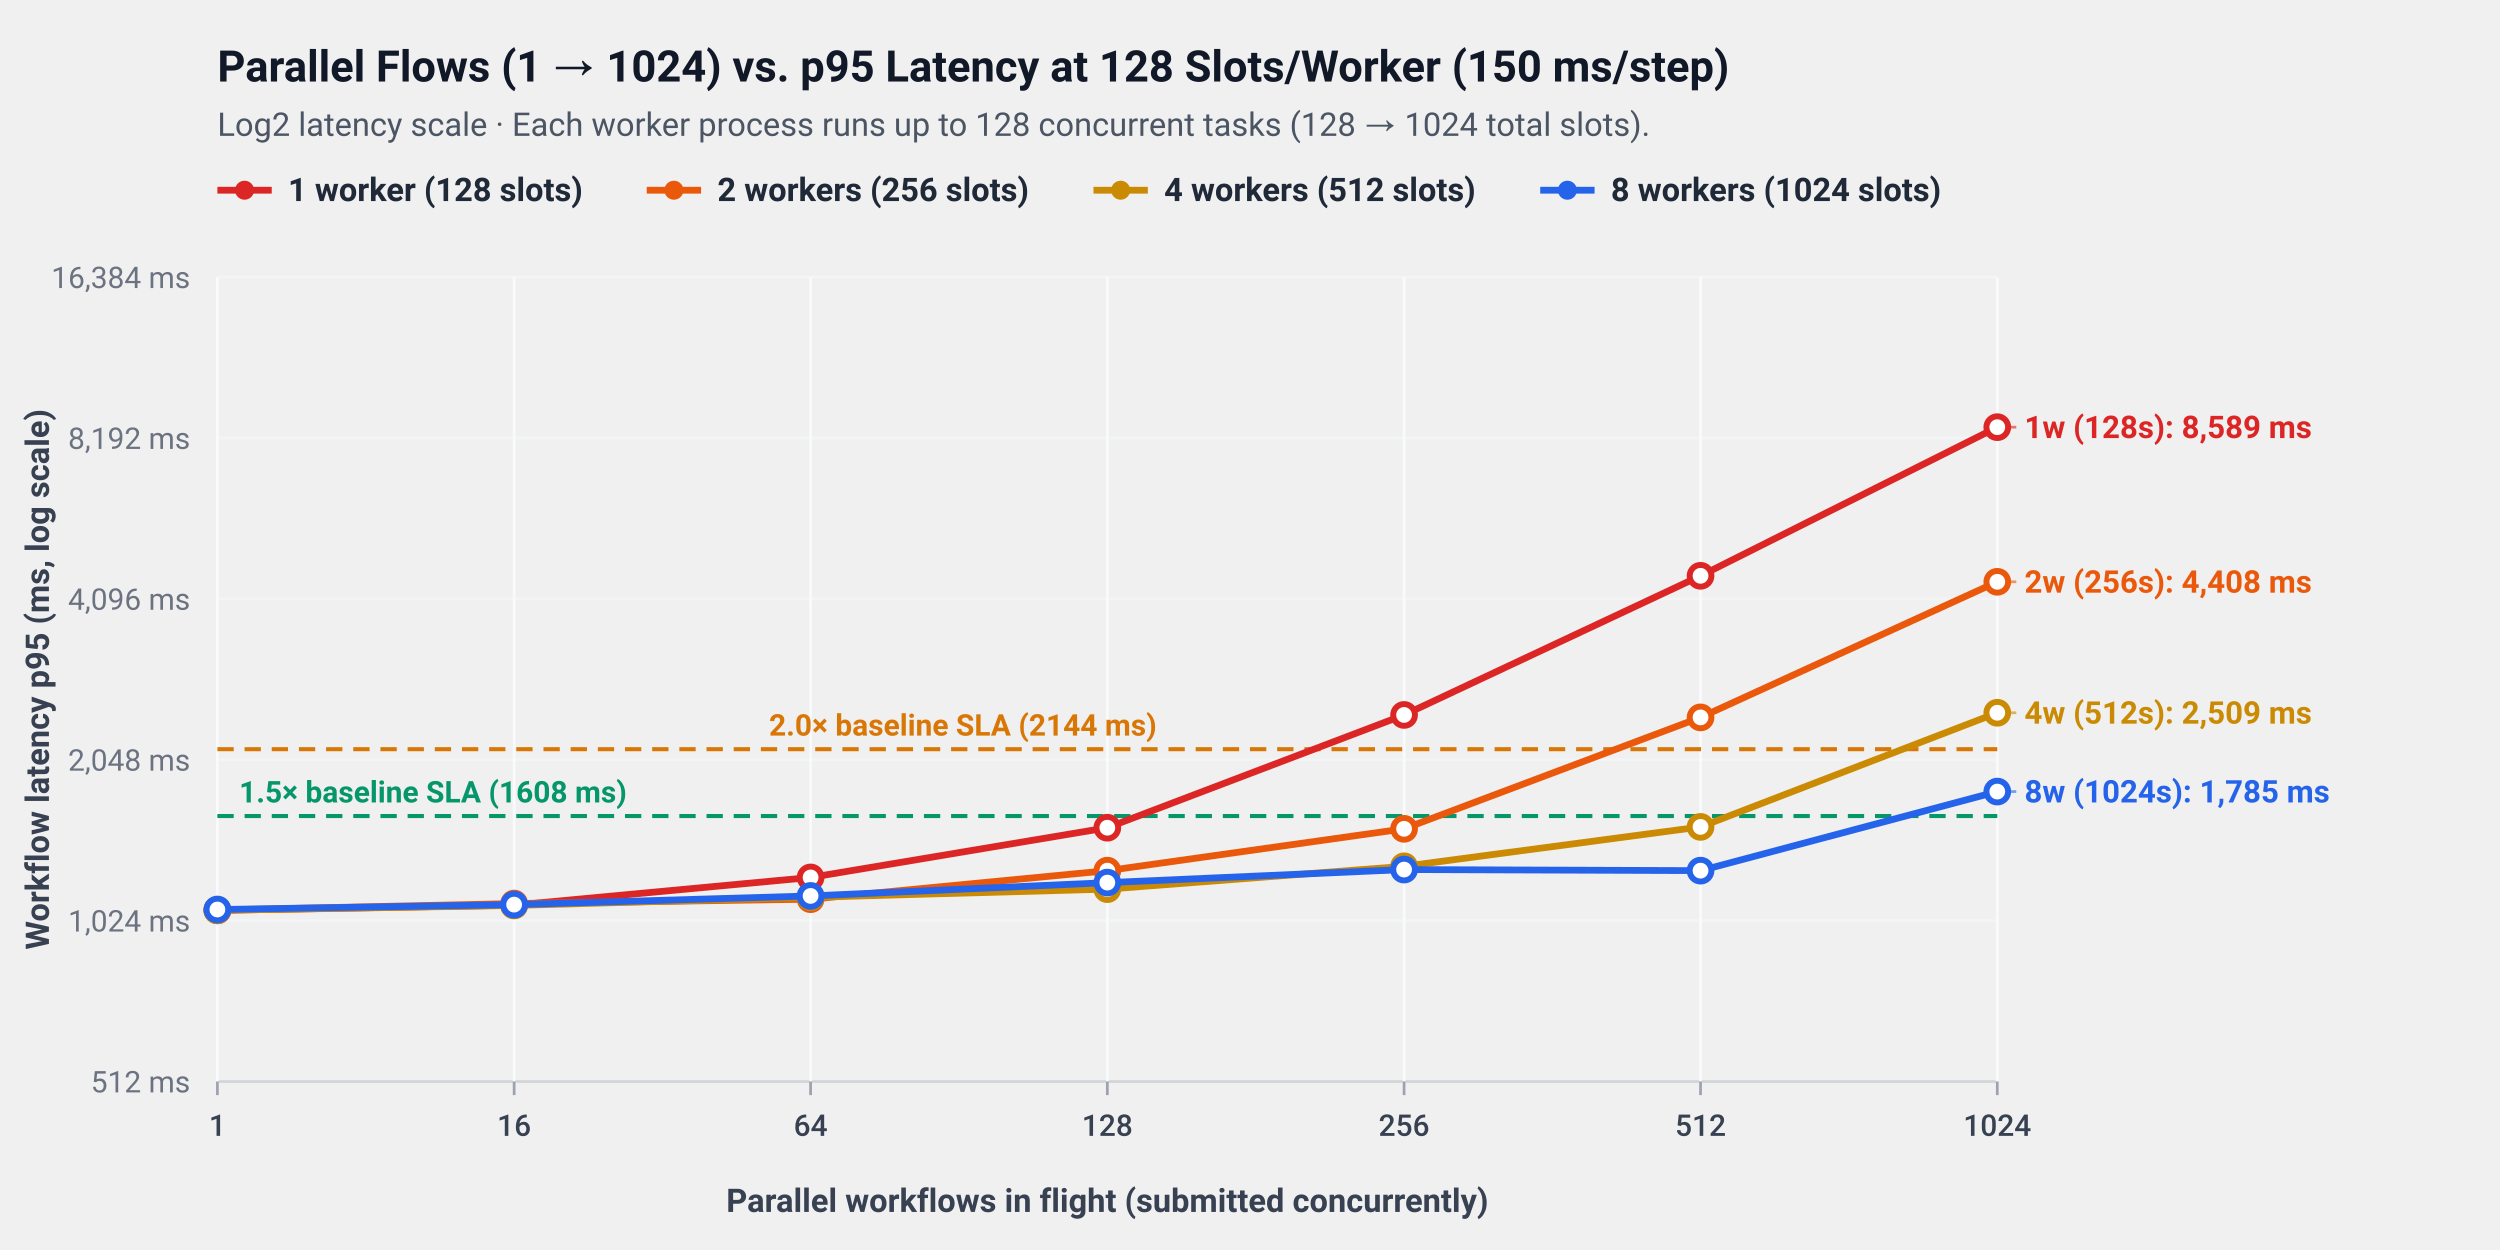
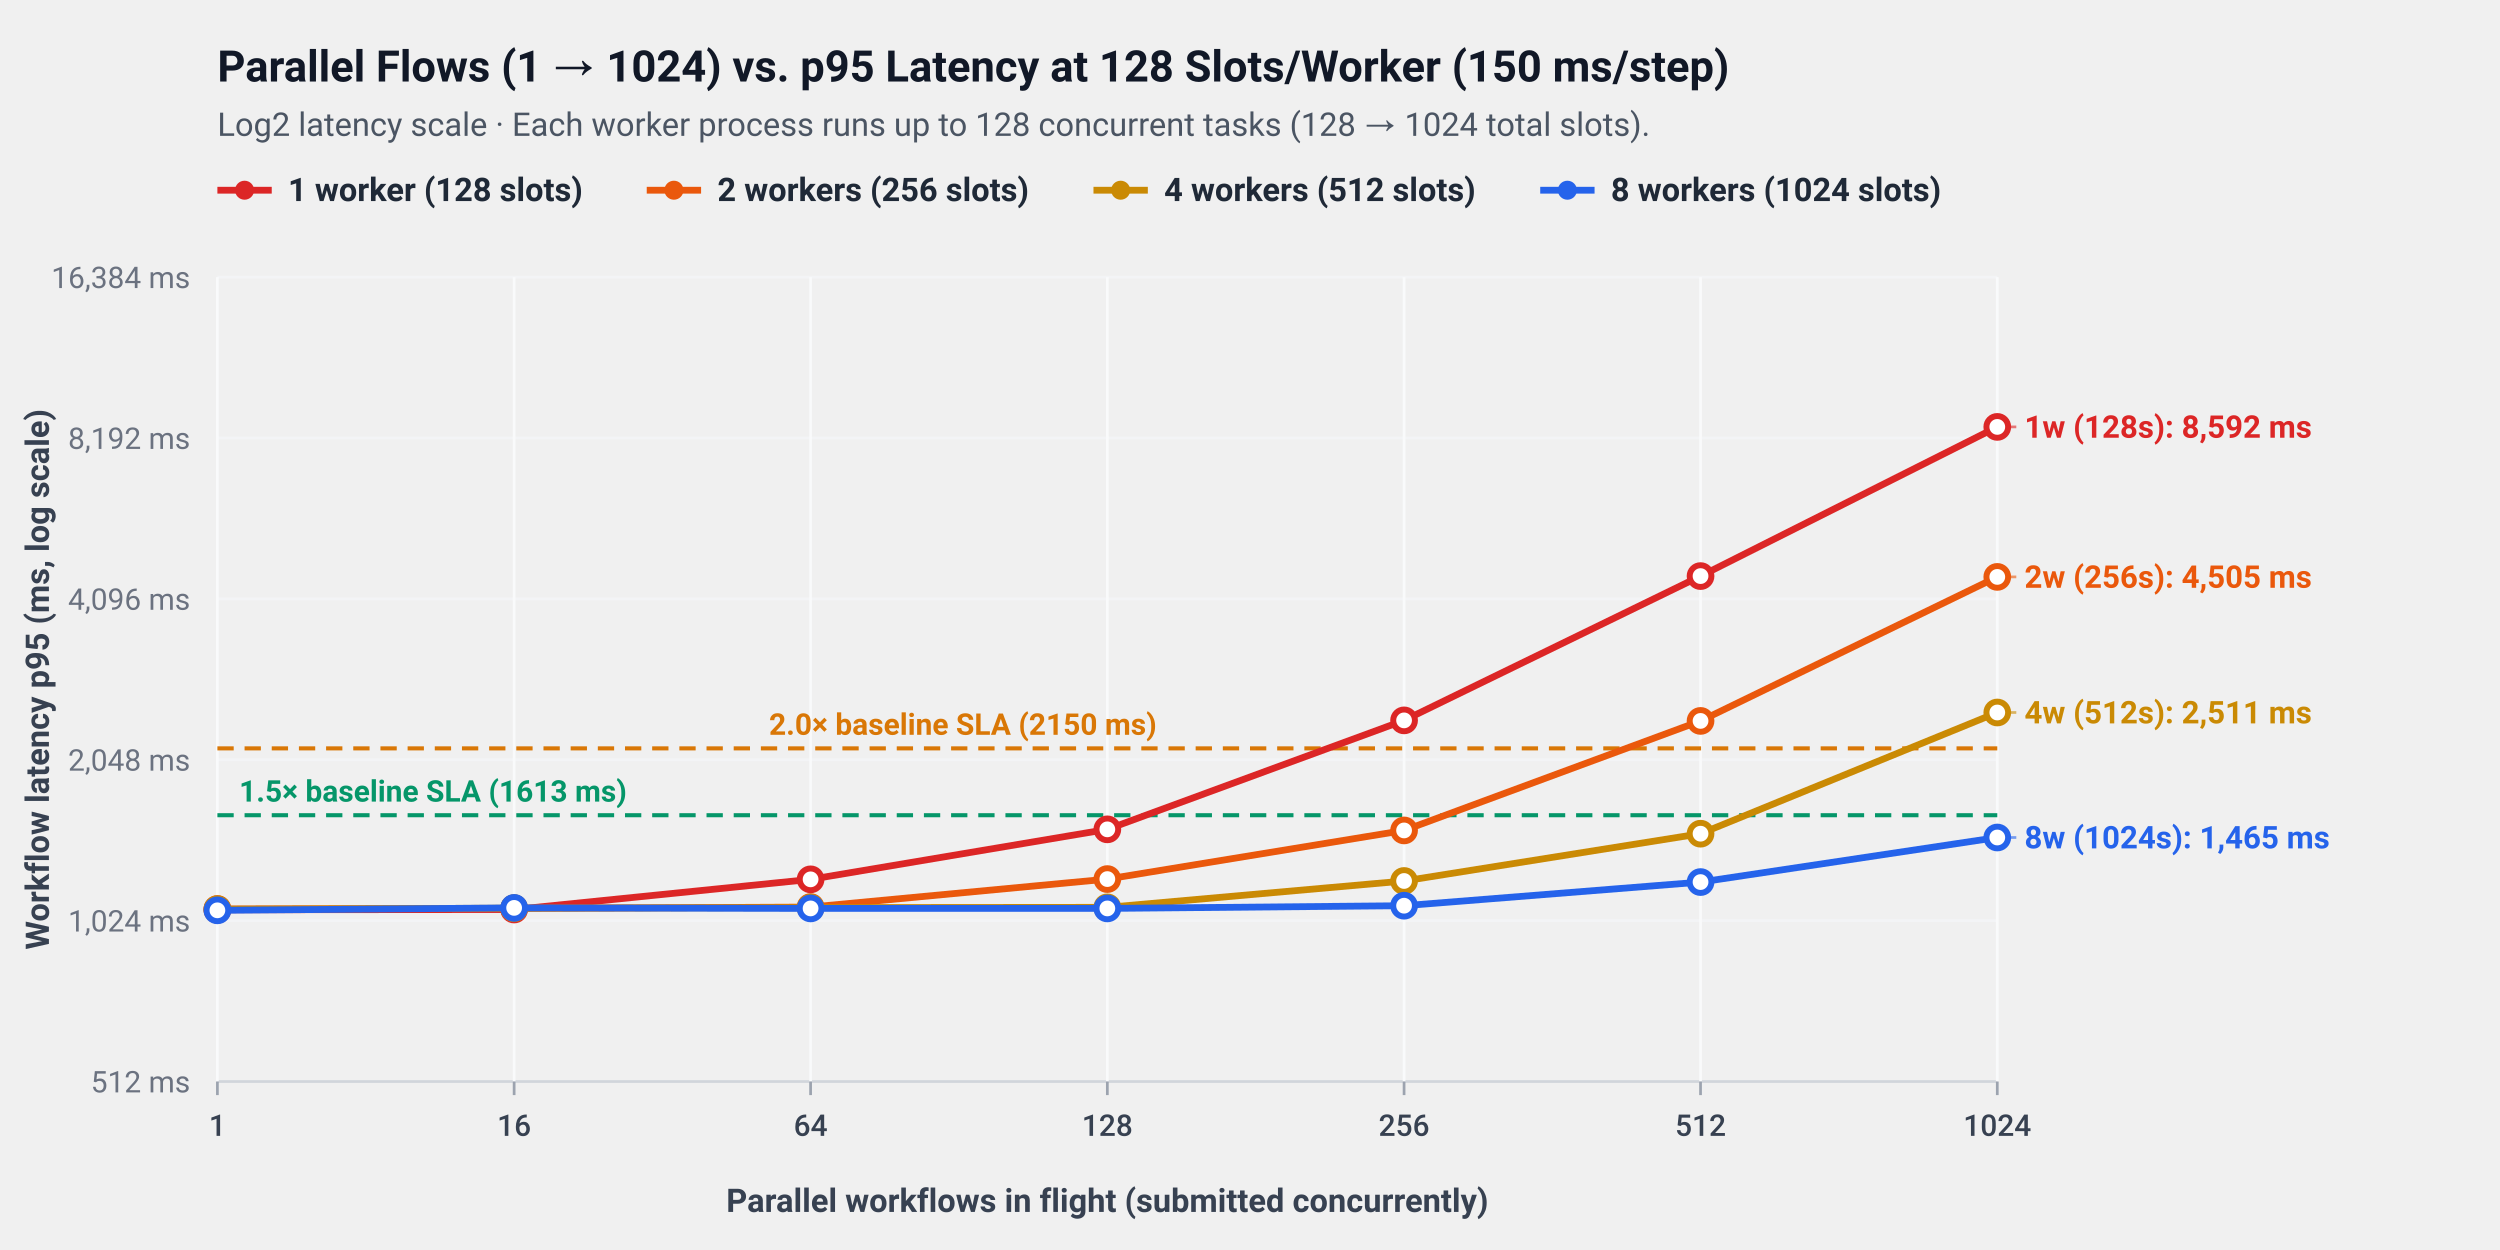
<svg xmlns="http://www.w3.org/2000/svg" viewBox="0 0 920 460" width="100%" style="font-family: -apple-system, BlinkMacSystemFont, 'Segoe UI', Roboto, Helvetica, Arial, sans-serif; background: #ffffff; border: 1px solid #e5e7eb; border-radius: 8px;">
  <text x="80" y="30" font-size="16" font-weight="700" fill="#111827">Parallel Flows (1 → 1024) vs. p95 Latency at 128 Slots/Worker (150 ms/step)</text>
  <text x="80" y="50" font-size="12" fill="#4b5563">Log2 latency scale · Each worker process runs up to 128 concurrent tasks (128 → 1024 total slots).</text>
  <line x1="80.0" y1="70" x2="100.0" y2="70" stroke="#dc2626" stroke-width="2.5" />
  <circle cx="90.0" cy="70" r="3.5" fill="#dc2626" />
  <text x="106.0" y="74" font-size="12" font-weight="600" fill="#1f2937">1 worker (128 slots)</text>
  <line x1="238.0" y1="70" x2="258.0" y2="70" stroke="#ea580c" stroke-width="2.5" />
  <circle cx="248.0" cy="70" r="3.5" fill="#ea580c" />
  <text x="264.0" y="74" font-size="12" font-weight="600" fill="#1f2937">2 workers (256 slots)</text>
  <line x1="402.4" y1="70" x2="422.4" y2="70" stroke="#ca8a04" stroke-width="2.5" />
  <circle cx="412.4" cy="70" r="3.5" fill="#ca8a04" />
  <text x="428.4" y="74" font-size="12" font-weight="600" fill="#1f2937">4 workers (512 slots)</text>
  <line x1="566.8" y1="70" x2="586.8" y2="70" stroke="#2563eb" stroke-width="2.5" />
  <circle cx="576.8" cy="70" r="3.5" fill="#2563eb" />
  <text x="592.8" y="74" font-size="12" font-weight="600" fill="#1f2937">8 workers (1024 slots)</text>
  <line x1="80" y1="398.0" x2="735" y2="398.0" stroke="#d1d5db" stroke-width="1" />
  <text x="70" y="402.0" font-size="11" fill="#6b7280" text-anchor="end">512 ms</text>
  <line x1="80" y1="338.8" x2="735" y2="338.8" stroke="#f3f4f6" stroke-width="1" />
  <text x="70" y="342.8" font-size="11" fill="#6b7280" text-anchor="end">1,024 ms</text>
  <line x1="80" y1="279.6" x2="735" y2="279.6" stroke="#f3f4f6" stroke-width="1" />
  <text x="70" y="283.6" font-size="11" fill="#6b7280" text-anchor="end">2,048 ms</text>
  <line x1="80" y1="220.4" x2="735" y2="220.4" stroke="#f3f4f6" stroke-width="1" />
  <text x="70" y="224.4" font-size="11" fill="#6b7280" text-anchor="end">4,096 ms</text>
  <line x1="80" y1="161.2" x2="735" y2="161.2" stroke="#f3f4f6" stroke-width="1" />
  <text x="70" y="165.2" font-size="11" fill="#6b7280" text-anchor="end">8,192 ms</text>
  <line x1="80" y1="102.0" x2="735" y2="102.0" stroke="#f3f4f6" stroke-width="1" />
  <text x="70" y="106.0" font-size="11" fill="#6b7280" text-anchor="end">16,384 ms</text>
  <line x1="80.0" y1="102" x2="80.0" y2="398" stroke="#f9fafb" stroke-width="1" />
  <line x1="80.0" y1="398" x2="80.0" y2="403" stroke="#9ca3af" stroke-width="1" />
  <text x="80.0" y="418" font-size="11" font-weight="500" fill="#374151" text-anchor="middle">1</text>
  <line x1="189.2" y1="102" x2="189.2" y2="398" stroke="#f9fafb" stroke-width="1" />
  <line x1="189.2" y1="398" x2="189.2" y2="403" stroke="#9ca3af" stroke-width="1" />
  <text x="189.2" y="418" font-size="11" font-weight="500" fill="#374151" text-anchor="middle">16</text>
  <line x1="298.3" y1="102" x2="298.3" y2="398" stroke="#f9fafb" stroke-width="1" />
  <line x1="298.3" y1="398" x2="298.3" y2="403" stroke="#9ca3af" stroke-width="1" />
  <text x="298.3" y="418" font-size="11" font-weight="500" fill="#374151" text-anchor="middle">64</text>
  <line x1="407.5" y1="102" x2="407.5" y2="398" stroke="#f9fafb" stroke-width="1" />
  <line x1="407.5" y1="398" x2="407.5" y2="403" stroke="#9ca3af" stroke-width="1" />
  <text x="407.5" y="418" font-size="11" font-weight="500" fill="#374151" text-anchor="middle">128</text>
  <line x1="516.7" y1="102" x2="516.7" y2="398" stroke="#f9fafb" stroke-width="1" />
  <line x1="516.7" y1="398" x2="516.7" y2="403" stroke="#9ca3af" stroke-width="1" />
  <text x="516.7" y="418" font-size="11" font-weight="500" fill="#374151" text-anchor="middle">256</text>
  <line x1="625.8" y1="102" x2="625.8" y2="398" stroke="#f9fafb" stroke-width="1" />
  <line x1="625.8" y1="398" x2="625.8" y2="403" stroke="#9ca3af" stroke-width="1" />
  <text x="625.8" y="418" font-size="11" font-weight="500" fill="#374151" text-anchor="middle">512</text>
  <line x1="735.0" y1="102" x2="735.0" y2="398" stroke="#f9fafb" stroke-width="1" />
  <line x1="735.0" y1="398" x2="735.0" y2="403" stroke="#9ca3af" stroke-width="1" />
  <text x="735.0" y="418" font-size="11" font-weight="500" fill="#374151" text-anchor="middle">1024</text>
  <text x="407.5" y="446" font-size="12" font-weight="600" fill="#374151" text-anchor="middle">Parallel workflows in flight (submitted concurrently)</text>
  <text x="18" y="250.0" font-size="12" font-weight="600" fill="#374151" text-anchor="middle" transform="rotate(-90 18 250.0)">Workflow latency p95 (ms, log scale)</text>
-   <line x1="80" y1="300.3" x2="735" y2="300.3" stroke="#059669" stroke-width="1.5" stroke-dasharray="6,4" />
-   <text x="88" y="295.3" font-size="11" font-weight="600" fill="#059669">1.5× baseline SLA (1608 ms)</text>
-   <line x1="80" y1="275.7" x2="735" y2="275.7" stroke="#d97706" stroke-width="1.5" stroke-dasharray="6,4" />
-   <text x="283" y="270.7" font-size="11" font-weight="600" fill="#d97706">2.0× baseline SLA (2144 ms)</text>
-   <polyline fill="none" stroke="#dc2626" stroke-width="2.5" points="80.0,335.0 189.2,333.1 298.3,322.9 407.5,304.6 516.7,263.1 625.8,211.9 735.0,157.2" />
-   <circle cx="80.0" cy="335.0" r="4" fill="#ffffff" stroke="#dc2626" stroke-width="2.2" />
-   <circle cx="189.2" cy="333.1" r="4" fill="#ffffff" stroke="#dc2626" stroke-width="2.2" />
-   <circle cx="298.3" cy="322.9" r="4" fill="#ffffff" stroke="#dc2626" stroke-width="2.2" />
-   <circle cx="407.5" cy="304.6" r="4" fill="#ffffff" stroke="#dc2626" stroke-width="2.2" />
-   <circle cx="516.7" cy="263.1" r="4" fill="#ffffff" stroke="#dc2626" stroke-width="2.2" />
-   <circle cx="625.8" cy="211.9" r="4" fill="#ffffff" stroke="#dc2626" stroke-width="2.2" />
-   <circle cx="735.0" cy="157.2" r="4" fill="#ffffff" stroke="#dc2626" stroke-width="2.2" />
-   <polyline fill="none" stroke="#ea580c" stroke-width="2.5" points="80.0,334.9 189.2,332.5 298.3,330.9 407.5,320.4 516.7,305.0 625.8,264.0 735.0,214.1" />
-   <circle cx="80.0" cy="334.9" r="4" fill="#ffffff" stroke="#ea580c" stroke-width="2.2" />
-   <circle cx="189.2" cy="332.5" r="4" fill="#ffffff" stroke="#ea580c" stroke-width="2.2" />
-   <circle cx="298.3" cy="330.9" r="4" fill="#ffffff" stroke="#ea580c" stroke-width="2.2" />
-   <circle cx="407.5" cy="320.4" r="4" fill="#ffffff" stroke="#ea580c" stroke-width="2.2" />
-   <circle cx="516.7" cy="305.0" r="4" fill="#ffffff" stroke="#ea580c" stroke-width="2.2" />
-   <circle cx="625.8" cy="264.0" r="4" fill="#ffffff" stroke="#ea580c" stroke-width="2.2" />
-   <circle cx="735.0" cy="214.1" r="4" fill="#ffffff" stroke="#ea580c" stroke-width="2.2" />
-   <polyline fill="none" stroke="#ca8a04" stroke-width="2.5" points="80.0,335.0 189.2,333.2 298.3,330.2 407.5,327.2 516.7,318.8 625.8,304.3 735.0,262.3" />
-   <circle cx="80.0" cy="335.0" r="4" fill="#ffffff" stroke="#ca8a04" stroke-width="2.2" />
-   <circle cx="189.2" cy="333.2" r="4" fill="#ffffff" stroke="#ca8a04" stroke-width="2.2" />
-   <circle cx="298.3" cy="330.2" r="4" fill="#ffffff" stroke="#ca8a04" stroke-width="2.2" />
-   <circle cx="407.5" cy="327.2" r="4" fill="#ffffff" stroke="#ca8a04" stroke-width="2.2" />
-   <circle cx="516.7" cy="318.8" r="4" fill="#ffffff" stroke="#ca8a04" stroke-width="2.2" />
-   <circle cx="625.8" cy="304.3" r="4" fill="#ffffff" stroke="#ca8a04" stroke-width="2.2" />
-   <circle cx="735.0" cy="262.3" r="4" fill="#ffffff" stroke="#ca8a04" stroke-width="2.2" />
-   <polyline fill="none" stroke="#2563eb" stroke-width="2.5" points="80.0,334.7 189.2,332.9 298.3,329.7 407.5,324.8 516.7,320.0 625.8,320.4 735.0,291.3" />
-   <circle cx="80.0" cy="334.7" r="4" fill="#ffffff" stroke="#2563eb" stroke-width="2.2" />
-   <circle cx="189.2" cy="332.9" r="4" fill="#ffffff" stroke="#2563eb" stroke-width="2.2" />
-   <circle cx="298.3" cy="329.7" r="4" fill="#ffffff" stroke="#2563eb" stroke-width="2.2" />
-   <circle cx="407.5" cy="324.8" r="4" fill="#ffffff" stroke="#2563eb" stroke-width="2.2" />
-   <circle cx="516.7" cy="320.0" r="4" fill="#ffffff" stroke="#2563eb" stroke-width="2.2" />
-   <circle cx="625.8" cy="320.4" r="4" fill="#ffffff" stroke="#2563eb" stroke-width="2.2" />
-   <circle cx="735.0" cy="291.3" r="4" fill="#ffffff" stroke="#2563eb" stroke-width="2.2" />
-   <line x1="740.0" y1="157.2" x2="742.0" y2="157.2" stroke="#dc2626" stroke-width="1" stroke-opacity="0.6" />
-   <text x="745.0" y="161.2" font-size="11.5" font-weight="600" fill="#dc2626">1w (128s): 8,589 ms</text>
-   <line x1="740.0" y1="214.1" x2="742.0" y2="214.1" stroke="#ea580c" stroke-width="1" stroke-opacity="0.6" />
-   <text x="745.0" y="218.1" font-size="11.5" font-weight="600" fill="#ea580c">2w (256s): 4,408 ms</text>
-   <line x1="740.0" y1="262.3" x2="742.0" y2="262.3" stroke="#ca8a04" stroke-width="1" stroke-opacity="0.6" />
-   <text x="745.0" y="266.3" font-size="11.5" font-weight="600" fill="#ca8a04">4w (512s): 2,509 ms</text>
-   <line x1="740.0" y1="291.3" x2="742.0" y2="291.3" stroke="#2563eb" stroke-width="1" stroke-opacity="0.6" />
-   <text x="745.0" y="295.3" font-size="11.5" font-weight="600" fill="#2563eb">8w (1024s): 1,785 ms</text>
+   <line x1="80" y1="300.0" x2="735" y2="300.0" stroke="#059669" stroke-width="1.5" stroke-dasharray="6,4" />
+   <text x="88" y="295.0" font-size="11" font-weight="600" fill="#059669">1.5× baseline SLA (1613 ms)</text>
+   <line x1="80" y1="275.4" x2="735" y2="275.4" stroke="#d97706" stroke-width="1.5" stroke-dasharray="6,4" />
+   <text x="283" y="270.4" font-size="11" font-weight="600" fill="#d97706">2.0× baseline SLA (2150 ms)</text>
+   <polyline fill="none" stroke="#dc2626" stroke-width="2.5" points="80.0,334.8 189.2,334.7 298.3,323.6 407.5,305.2 516.7,265.1 625.8,212.0 735.0,157.1" />
+   <circle cx="80.0" cy="334.8" r="4" fill="#ffffff" stroke="#dc2626" stroke-width="2.2" />
+   <circle cx="189.2" cy="334.7" r="4" fill="#ffffff" stroke="#dc2626" stroke-width="2.2" />
+   <circle cx="298.3" cy="323.6" r="4" fill="#ffffff" stroke="#dc2626" stroke-width="2.2" />
+   <circle cx="407.5" cy="305.2" r="4" fill="#ffffff" stroke="#dc2626" stroke-width="2.2" />
+   <circle cx="516.7" cy="265.1" r="4" fill="#ffffff" stroke="#dc2626" stroke-width="2.2" />
+   <circle cx="625.8" cy="212.0" r="4" fill="#ffffff" stroke="#dc2626" stroke-width="2.2" />
+   <circle cx="735.0" cy="157.1" r="4" fill="#ffffff" stroke="#dc2626" stroke-width="2.2" />
+   <polyline fill="none" stroke="#ea580c" stroke-width="2.5" points="80.0,334.5 189.2,334.3 298.3,333.8 407.5,323.5 516.7,305.6 625.8,265.3 735.0,212.3" />
+   <circle cx="80.0" cy="334.5" r="4" fill="#ffffff" stroke="#ea580c" stroke-width="2.2" />
+   <circle cx="189.2" cy="334.3" r="4" fill="#ffffff" stroke="#ea580c" stroke-width="2.2" />
+   <circle cx="298.3" cy="333.8" r="4" fill="#ffffff" stroke="#ea580c" stroke-width="2.2" />
+   <circle cx="407.5" cy="323.5" r="4" fill="#ffffff" stroke="#ea580c" stroke-width="2.2" />
+   <circle cx="516.7" cy="305.6" r="4" fill="#ffffff" stroke="#ea580c" stroke-width="2.2" />
+   <circle cx="625.8" cy="265.3" r="4" fill="#ffffff" stroke="#ea580c" stroke-width="2.2" />
+   <circle cx="735.0" cy="212.3" r="4" fill="#ffffff" stroke="#ea580c" stroke-width="2.2" />
+   <polyline fill="none" stroke="#ca8a04" stroke-width="2.5" points="80.0,334.6 189.2,334.2 298.3,334.0 407.5,333.9 516.7,324.2 625.8,306.8 735.0,262.2" />
+   <circle cx="80.0" cy="334.6" r="4" fill="#ffffff" stroke="#ca8a04" stroke-width="2.2" />
+   <circle cx="189.2" cy="334.2" r="4" fill="#ffffff" stroke="#ca8a04" stroke-width="2.2" />
+   <circle cx="298.3" cy="334.0" r="4" fill="#ffffff" stroke="#ca8a04" stroke-width="2.2" />
+   <circle cx="407.5" cy="333.9" r="4" fill="#ffffff" stroke="#ca8a04" stroke-width="2.2" />
+   <circle cx="516.7" cy="324.2" r="4" fill="#ffffff" stroke="#ca8a04" stroke-width="2.2" />
+   <circle cx="625.8" cy="306.8" r="4" fill="#ffffff" stroke="#ca8a04" stroke-width="2.2" />
+   <circle cx="735.0" cy="262.2" r="4" fill="#ffffff" stroke="#ca8a04" stroke-width="2.2" />
+   <polyline fill="none" stroke="#2563eb" stroke-width="2.5" points="80.0,335.0 189.2,334.1 298.3,334.3 407.5,334.3 516.7,333.3 625.8,324.6 735.0,308.2" />
+   <circle cx="80.0" cy="335.0" r="4" fill="#ffffff" stroke="#2563eb" stroke-width="2.2" />
+   <circle cx="189.2" cy="334.1" r="4" fill="#ffffff" stroke="#2563eb" stroke-width="2.2" />
+   <circle cx="298.3" cy="334.3" r="4" fill="#ffffff" stroke="#2563eb" stroke-width="2.2" />
+   <circle cx="407.5" cy="334.3" r="4" fill="#ffffff" stroke="#2563eb" stroke-width="2.2" />
+   <circle cx="516.7" cy="333.3" r="4" fill="#ffffff" stroke="#2563eb" stroke-width="2.2" />
+   <circle cx="625.8" cy="324.6" r="4" fill="#ffffff" stroke="#2563eb" stroke-width="2.2" />
+   <circle cx="735.0" cy="308.2" r="4" fill="#ffffff" stroke="#2563eb" stroke-width="2.2" />
+   <line x1="740.0" y1="157.1" x2="742.0" y2="157.1" stroke="#dc2626" stroke-width="1" stroke-opacity="0.6" />
+   <text x="745.0" y="161.1" font-size="11.5" font-weight="600" fill="#dc2626">1w (128s): 8,592 ms</text>
+   <line x1="740.0" y1="212.3" x2="742.0" y2="212.3" stroke="#ea580c" stroke-width="1" stroke-opacity="0.6" />
+   <text x="745.0" y="216.3" font-size="11.5" font-weight="600" fill="#ea580c">2w (256s): 4,505 ms</text>
+   <line x1="740.0" y1="262.2" x2="742.0" y2="262.2" stroke="#ca8a04" stroke-width="1" stroke-opacity="0.6" />
+   <text x="745.0" y="266.2" font-size="11.5" font-weight="600" fill="#ca8a04">4w (512s): 2,511 ms</text>
+   <line x1="740.0" y1="308.2" x2="742.0" y2="308.2" stroke="#2563eb" stroke-width="1" stroke-opacity="0.6" />
+   <text x="745.0" y="312.2" font-size="11.5" font-weight="600" fill="#2563eb">8w (1024s): 1,465 ms</text>
</svg>
